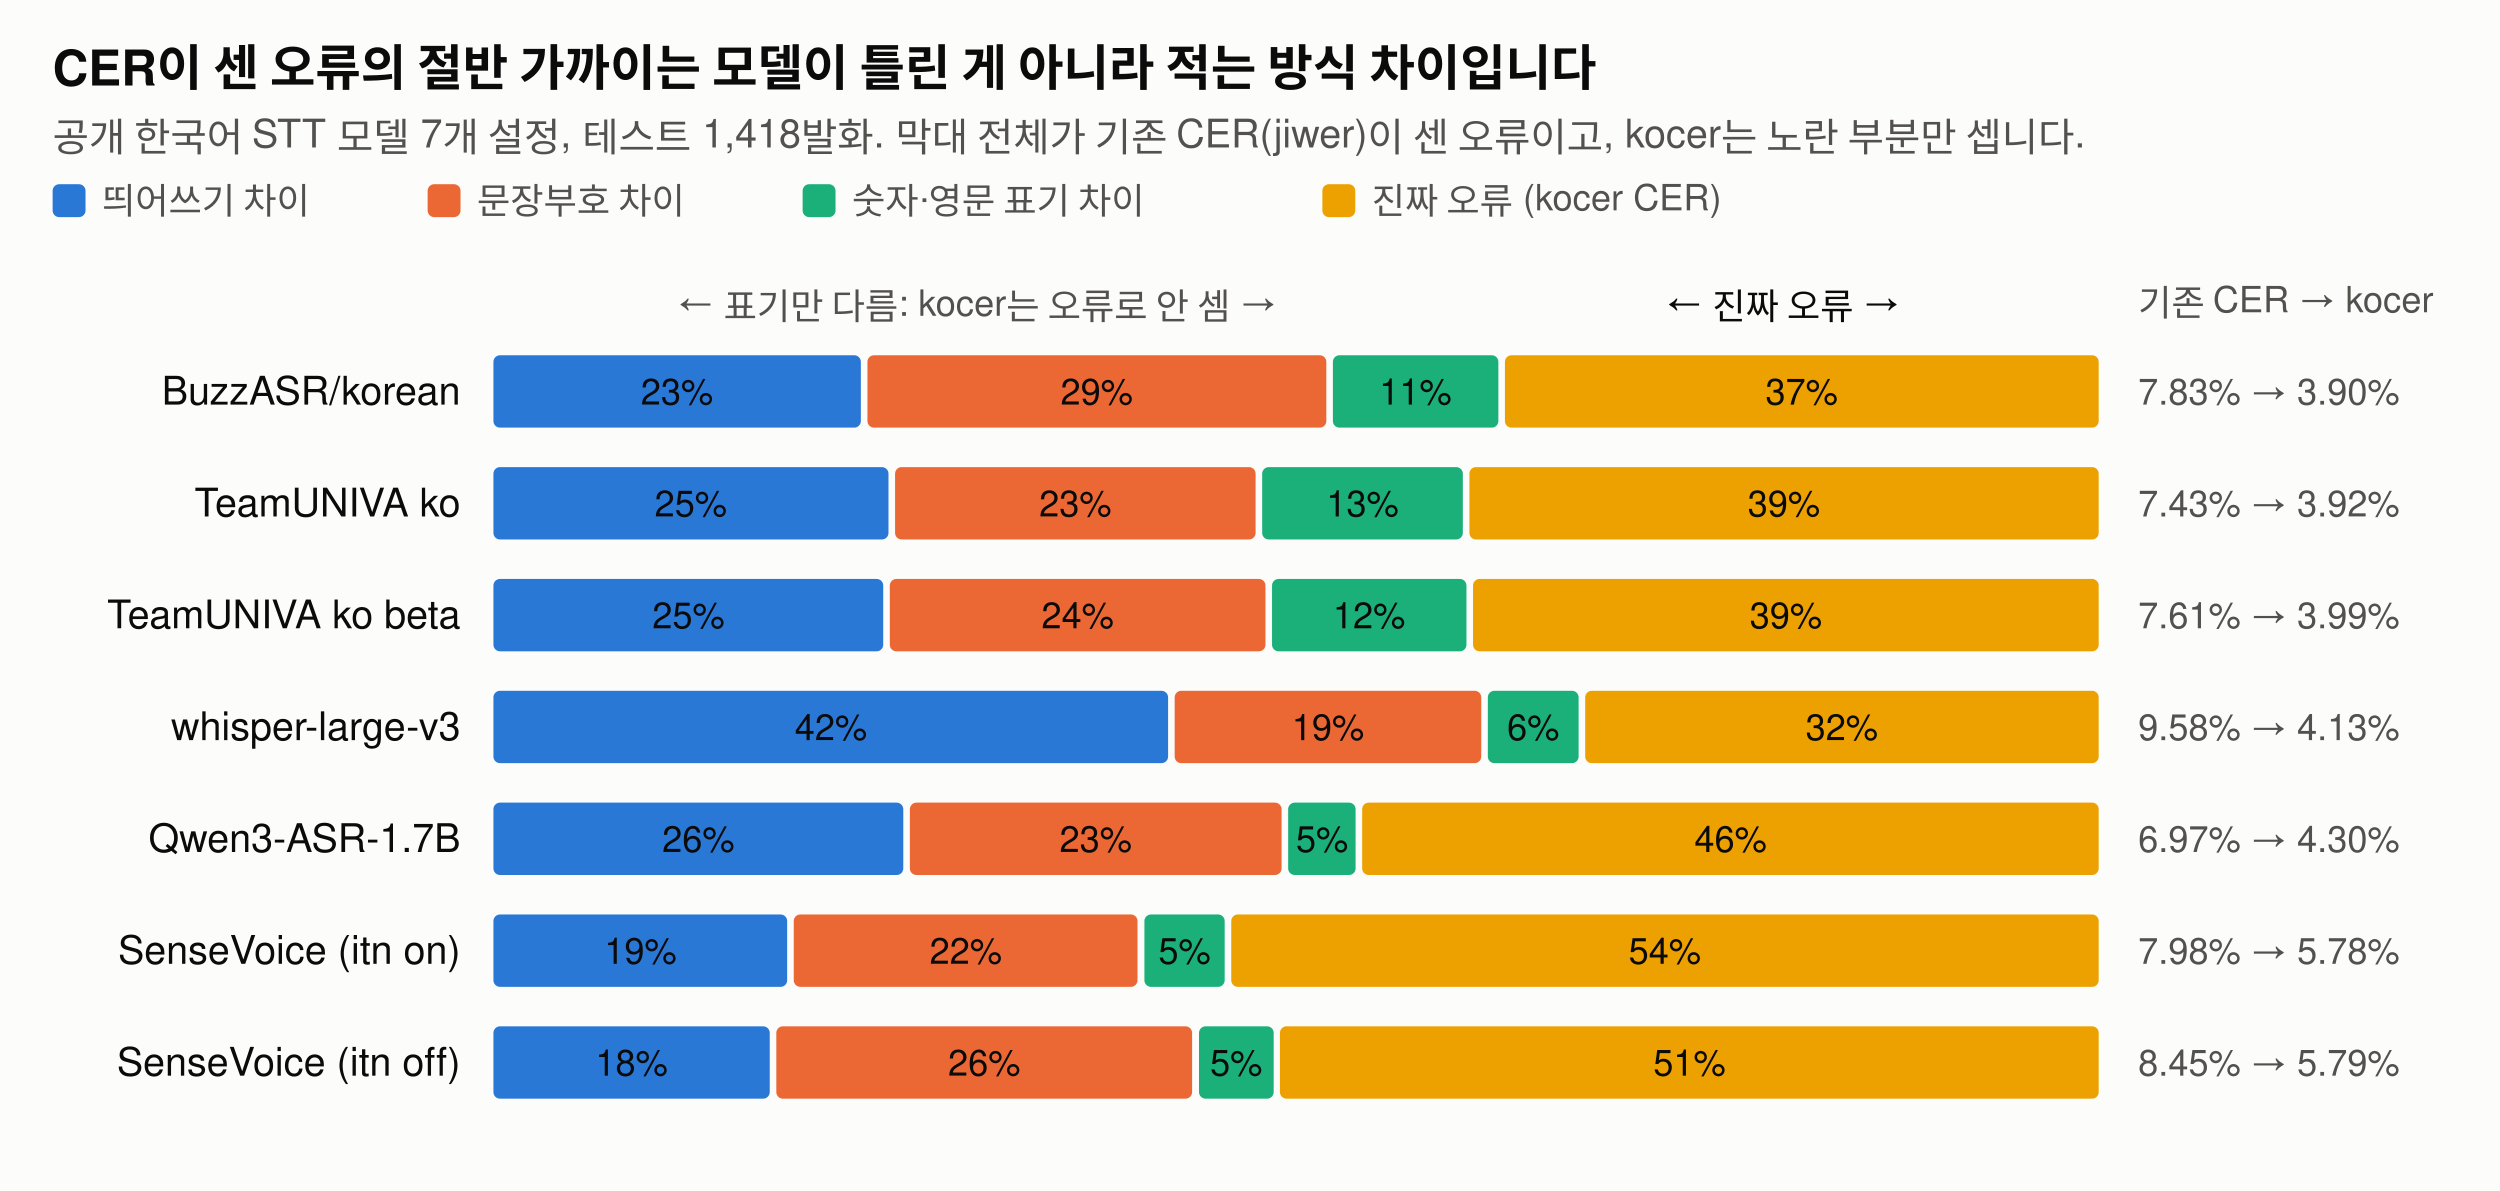
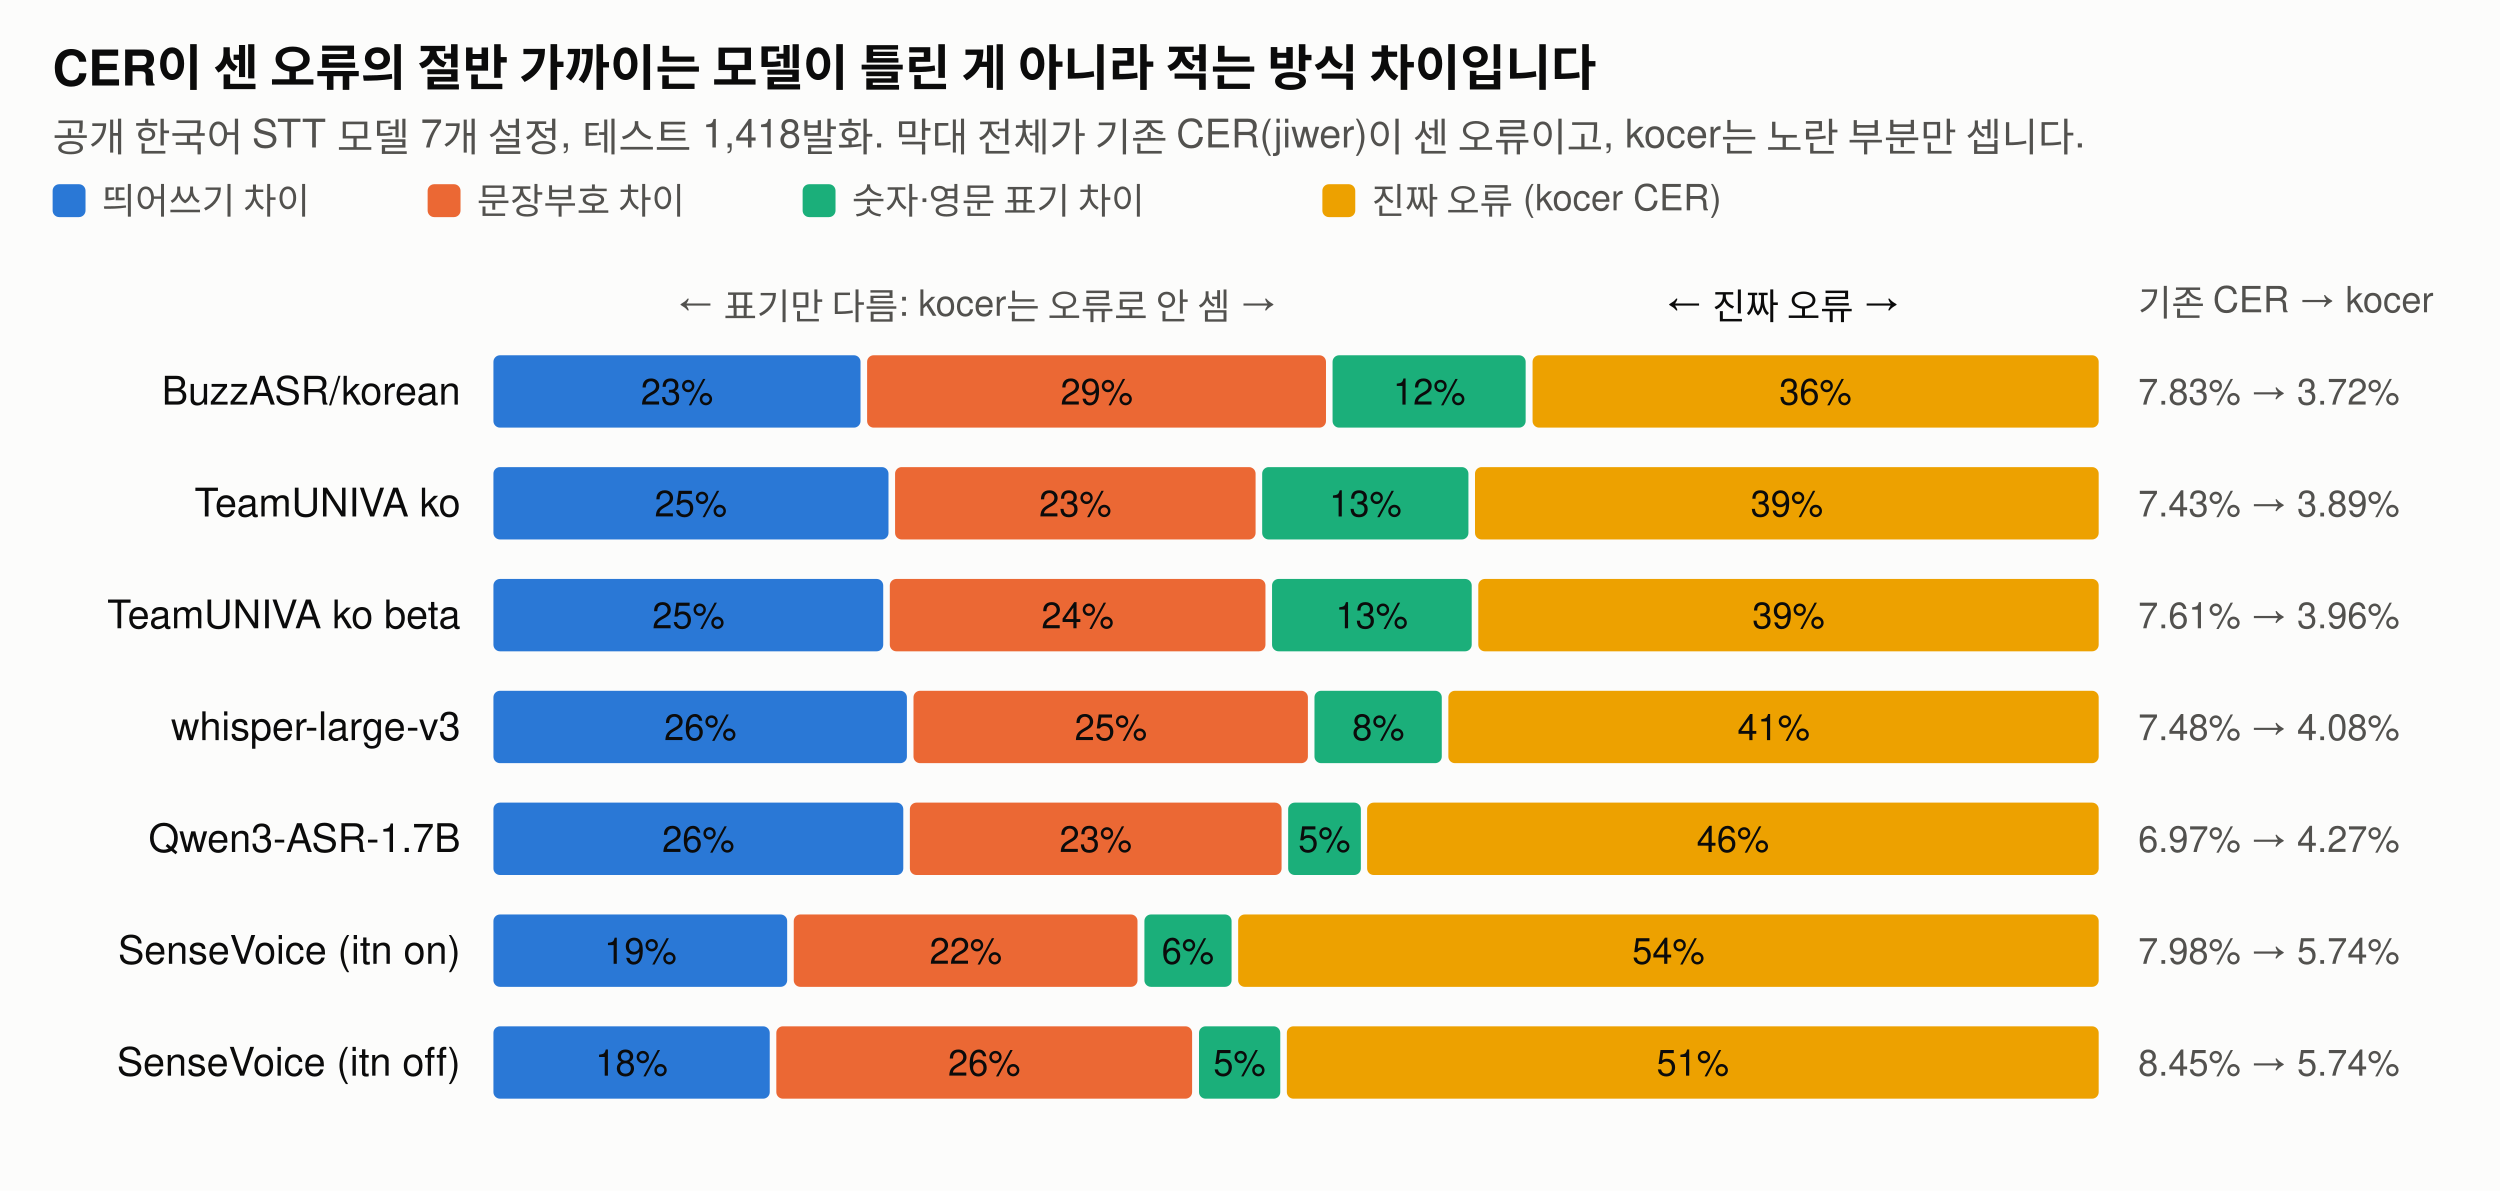
<svg xmlns="http://www.w3.org/2000/svg" width="760" height="362" viewBox="0 0 760 362" font-family="-apple-system,Apple SD Gothic Neo,Malgun Gothic,Noto Sans KR,Segoe UI,Helvetica,Arial,sans-serif">
  <rect width="760" height="362" fill="#fcfcfb" />
  <text x="16" y="26" font-size="15" font-weight="600" fill="#0b0b0b">CER이 센 오류의 절반 가까이는 모델이 틀린 게 아니라 적는 방식 차이입니다</text>
  <text x="16" y="46" font-size="12" fill="#52514e">공개 한국어 STT 모델 7개 설정, 테스트 1,418발화. 막대 전체가 기존 CER(jiwer)이 센 오류이고, kocer는 노란 부분만 셉니다.</text>
  <rect x="16" y="56" width="10" height="10" rx="2" fill="#2a78d6" />
  <text x="31" y="65" font-size="11" fill="#52514e">띄어쓰기 차이</text>
  <rect x="130" y="56" width="10" height="10" rx="2" fill="#eb6834" />
  <text x="145" y="65" font-size="11" fill="#52514e">문장부호 차이</text>
  <rect x="244" y="56" width="10" height="10" rx="2" fill="#1baf7a" />
  <text x="259" y="65" font-size="11" fill="#52514e">숫자·영문 표기 차이</text>
  <rect x="402" y="56" width="10" height="10" rx="2" fill="#eda100" />
  <text x="417" y="65" font-size="11" fill="#52514e">진짜 오류 (kocer CER)</text>
  <text x="297" y="96" font-size="11" text-anchor="middle" fill="#52514e">← 표기만 다름: kocer는 오류로 안 셈 →</text>
  <text x="542" y="96" font-size="11" text-anchor="middle" fill="#0b0b0b">← 진짜 오류 →</text>
  <text x="650" y="96" font-size="11" fill="#52514e">기존 CER → kocer</text>
  <text x="140" y="123" font-size="12" text-anchor="end" fill="#0b0b0b">BuzzASR/korean</text>
-   <rect x="150.0" y="108" width="111.7" height="22" rx="2" fill="#2a78d6" />
+   <rect x="150.0" y="108" width="111.6" height="22" rx="2" fill="#2a78d6" />
  <text x="205.8" y="123" font-size="11" text-anchor="middle" fill="#0b0b0b">23%</text>
-   <rect x="263.7" y="108" width="139.5" height="22" rx="2" fill="#eb6834" />
+   <rect x="263.6" y="108" width="139.5" height="22" rx="2" fill="#eb6834" />
  <text x="333.4" y="123" font-size="11" text-anchor="middle" fill="#0b0b0b">29%</text>
-   <rect x="405.2" y="108" width="50.3" height="22" rx="2" fill="#1baf7a" />
-   <text x="430.3" y="123" font-size="11" text-anchor="middle" fill="#0b0b0b">11%</text>
-   <rect x="457.5" y="108" width="180.5" height="22" rx="2" fill="#eda100" />
-   <text x="547.7" y="123" font-size="11" text-anchor="middle" fill="#0b0b0b">37%</text>
-   <text x="650" y="123" font-size="11" fill="#52514e">7.83% → 3.90%</text>
+   <rect x="405.1" y="108" width="58.7" height="22" rx="2" fill="#1baf7a" />
+   <text x="434.5" y="123" font-size="11" text-anchor="middle" fill="#0b0b0b">12%</text>
+   <rect x="465.9" y="108" width="172.1" height="22" rx="2" fill="#eda100" />
+   <text x="551.9" y="123" font-size="11" text-anchor="middle" fill="#0b0b0b">36%</text>
+   <text x="650" y="123" font-size="11" fill="#52514e">7.83% → 3.72%</text>
  <text x="140" y="157" font-size="12" text-anchor="end" fill="#0b0b0b">TeamUNIVA ko</text>
  <rect x="150.0" y="142" width="120.1" height="22" rx="2" fill="#2a78d6" />
  <text x="210.0" y="157" font-size="11" text-anchor="middle" fill="#0b0b0b">25%</text>
  <rect x="272.1" y="142" width="109.6" height="22" rx="2" fill="#eb6834" />
  <text x="326.9" y="157" font-size="11" text-anchor="middle" fill="#0b0b0b">23%</text>
-   <rect x="383.7" y="142" width="61.0" height="22" rx="2" fill="#1baf7a" />
-   <text x="414.2" y="157" font-size="11" text-anchor="middle" fill="#0b0b0b">13%</text>
-   <rect x="446.7" y="142" width="191.3" height="22" rx="2" fill="#eda100" />
-   <text x="542.3" y="157" font-size="11" text-anchor="middle" fill="#0b0b0b">39%</text>
-   <text x="650" y="157" font-size="11" fill="#52514e">7.43% → 3.92%</text>
+   <rect x="383.7" y="142" width="62.7" height="22" rx="2" fill="#1baf7a" />
+   <text x="415.1" y="157" font-size="11" text-anchor="middle" fill="#0b0b0b">13%</text>
+   <rect x="448.4" y="142" width="189.6" height="22" rx="2" fill="#eda100" />
+   <text x="543.2" y="157" font-size="11" text-anchor="middle" fill="#0b0b0b">39%</text>
+   <text x="650" y="157" font-size="11" fill="#52514e">7.43% → 3.89%</text>
  <text x="140" y="191" font-size="12" text-anchor="end" fill="#0b0b0b">TeamUNIVA ko beta</text>
  <rect x="150.0" y="176" width="118.5" height="22" rx="2" fill="#2a78d6" />
  <text x="209.3" y="191" font-size="11" text-anchor="middle" fill="#0b0b0b">25%</text>
  <rect x="270.5" y="176" width="114.2" height="22" rx="2" fill="#eb6834" />
  <text x="327.6" y="191" font-size="11" text-anchor="middle" fill="#0b0b0b">24%</text>
-   <rect x="386.7" y="176" width="59.1" height="22" rx="2" fill="#1baf7a" />
-   <text x="416.2" y="191" font-size="11" text-anchor="middle" fill="#0b0b0b">12%</text>
-   <rect x="447.8" y="176" width="190.2" height="22" rx="2" fill="#eda100" />
-   <text x="542.9" y="191" font-size="11" text-anchor="middle" fill="#0b0b0b">39%</text>
-   <text x="650" y="191" font-size="11" fill="#52514e">7.61% → 3.99%</text>
+   <rect x="386.7" y="176" width="60.7" height="22" rx="2" fill="#1baf7a" />
+   <text x="417.0" y="191" font-size="11" text-anchor="middle" fill="#0b0b0b">13%</text>
+   <rect x="449.4" y="176" width="188.6" height="22" rx="2" fill="#eda100" />
+   <text x="543.7" y="191" font-size="11" text-anchor="middle" fill="#0b0b0b">39%</text>
+   <text x="650" y="191" font-size="11" fill="#52514e">7.61% → 3.96%</text>
  <text x="140" y="225" font-size="12" text-anchor="end" fill="#0b0b0b">whisper-large-v3</text>
-   <rect x="150.0" y="210" width="205.1" height="22" rx="2" fill="#2a78d6" />
-   <text x="252.6" y="225" font-size="11" text-anchor="middle" fill="#0b0b0b">42%</text>
-   <rect x="357.1" y="210" width="93.2" height="22" rx="2" fill="#eb6834" />
-   <text x="403.7" y="225" font-size="11" text-anchor="middle" fill="#0b0b0b">19%</text>
-   <rect x="452.3" y="210" width="27.6" height="22" rx="2" fill="#1baf7a" />
-   <text x="466.1" y="225" font-size="11" text-anchor="middle" fill="#0b0b0b">6%</text>
-   <rect x="481.9" y="210" width="156.1" height="22" rx="2" fill="#eda100" />
-   <text x="559.9" y="225" font-size="11" text-anchor="middle" fill="#0b0b0b">32%</text>
-   <text x="650" y="225" font-size="11" fill="#52514e">9.58% → 4.13%</text>
+   <rect x="150.0" y="210" width="125.7" height="22" rx="2" fill="#2a78d6" />
+   <text x="212.9" y="225" font-size="11" text-anchor="middle" fill="#0b0b0b">26%</text>
+   <rect x="277.7" y="210" width="119.9" height="22" rx="2" fill="#eb6834" />
+   <text x="337.7" y="225" font-size="11" text-anchor="middle" fill="#0b0b0b">25%</text>
+   <rect x="399.6" y="210" width="38.7" height="22" rx="2" fill="#1baf7a" />
+   <text x="419.0" y="225" font-size="11" text-anchor="middle" fill="#0b0b0b">8%</text>
+   <rect x="440.3" y="210" width="197.7" height="22" rx="2" fill="#eda100" />
+   <text x="539.2" y="225" font-size="11" text-anchor="middle" fill="#0b0b0b">41%</text>
+   <text x="650" y="225" font-size="11" fill="#52514e">7.48% → 4.08%</text>
  <text x="140" y="259" font-size="12" text-anchor="end" fill="#0b0b0b">Qwen3-ASR-1.7B</text>
  <rect x="150.0" y="244" width="124.6" height="22" rx="2" fill="#2a78d6" />
  <text x="212.3" y="259" font-size="11" text-anchor="middle" fill="#0b0b0b">26%</text>
  <rect x="276.6" y="244" width="113.0" height="22" rx="2" fill="#eb6834" />
  <text x="333.1" y="259" font-size="11" text-anchor="middle" fill="#0b0b0b">23%</text>
-   <rect x="391.6" y="244" width="20.5" height="22" rx="2" fill="#1baf7a" />
-   <text x="401.9" y="259" font-size="11" text-anchor="middle" fill="#0b0b0b">5%</text>
-   <rect x="414.1" y="244" width="223.9" height="22" rx="2" fill="#eda100" />
-   <text x="526.1" y="259" font-size="11" text-anchor="middle" fill="#0b0b0b">46%</text>
-   <text x="650" y="259" font-size="11" fill="#52514e">6.97% → 4.30%</text>
+   <rect x="391.6" y="244" width="22.1" height="22" rx="2" fill="#1baf7a" />
+   <text x="402.6" y="259" font-size="11" text-anchor="middle" fill="#0b0b0b">5%</text>
+   <rect x="415.6" y="244" width="222.4" height="22" rx="2" fill="#eda100" />
+   <text x="526.8" y="259" font-size="11" text-anchor="middle" fill="#0b0b0b">46%</text>
+   <text x="650" y="259" font-size="11" fill="#52514e">6.97% → 4.27%</text>
  <text x="140" y="293" font-size="12" text-anchor="end" fill="#0b0b0b">SenseVoice (itn on)</text>
  <rect x="150.0" y="278" width="89.3" height="22" rx="2" fill="#2a78d6" />
  <text x="194.7" y="293" font-size="11" text-anchor="middle" fill="#0b0b0b">19%</text>
  <rect x="241.3" y="278" width="104.5" height="22" rx="2" fill="#eb6834" />
  <text x="293.6" y="293" font-size="11" text-anchor="middle" fill="#0b0b0b">22%</text>
-   <rect x="347.9" y="278" width="24.4" height="22" rx="2" fill="#1baf7a" />
-   <text x="360.1" y="293" font-size="11" text-anchor="middle" fill="#0b0b0b">5%</text>
-   <rect x="374.3" y="278" width="263.7" height="22" rx="2" fill="#eda100" />
-   <text x="506.1" y="293" font-size="11" text-anchor="middle" fill="#0b0b0b">54%</text>
-   <text x="650" y="293" font-size="11" fill="#52514e">7.98% → 5.78%</text>
+   <rect x="347.9" y="278" width="26.5" height="22" rx="2" fill="#1baf7a" />
+   <text x="361.1" y="293" font-size="11" text-anchor="middle" fill="#0b0b0b">6%</text>
+   <rect x="376.4" y="278" width="261.6" height="22" rx="2" fill="#eda100" />
+   <text x="507.2" y="293" font-size="11" text-anchor="middle" fill="#0b0b0b">54%</text>
+   <text x="650" y="293" font-size="11" fill="#52514e">7.98% → 5.74%</text>
  <text x="140" y="327" font-size="12" text-anchor="end" fill="#0b0b0b">SenseVoice (itn off)</text>
  <rect x="150.0" y="312" width="84.0" height="22" rx="2" fill="#2a78d6" />
  <text x="192.0" y="327" font-size="11" text-anchor="middle" fill="#0b0b0b">18%</text>
  <rect x="236.0" y="312" width="126.4" height="22" rx="2" fill="#eb6834" />
  <text x="299.2" y="327" font-size="11" text-anchor="middle" fill="#0b0b0b">26%</text>
-   <rect x="364.5" y="312" width="22.7" height="22" rx="2" fill="#1baf7a" />
-   <text x="375.8" y="327" font-size="11" text-anchor="middle" fill="#0b0b0b">5%</text>
-   <rect x="389.1" y="312" width="248.9" height="22" rx="2" fill="#eda100" />
-   <text x="513.6" y="327" font-size="11" text-anchor="middle" fill="#0b0b0b">51%</text>
-   <text x="650" y="327" font-size="11" fill="#52514e">8.45% → 5.79%</text>
+   <rect x="364.5" y="312" width="24.7" height="22" rx="2" fill="#1baf7a" />
+   <text x="376.8" y="327" font-size="11" text-anchor="middle" fill="#0b0b0b">5%</text>
+   <rect x="391.2" y="312" width="246.8" height="22" rx="2" fill="#eda100" />
+   <text x="514.6" y="327" font-size="11" text-anchor="middle" fill="#0b0b0b">51%</text>
+   <text x="650" y="327" font-size="11" fill="#52514e">8.45% → 5.74%</text>
</svg>
